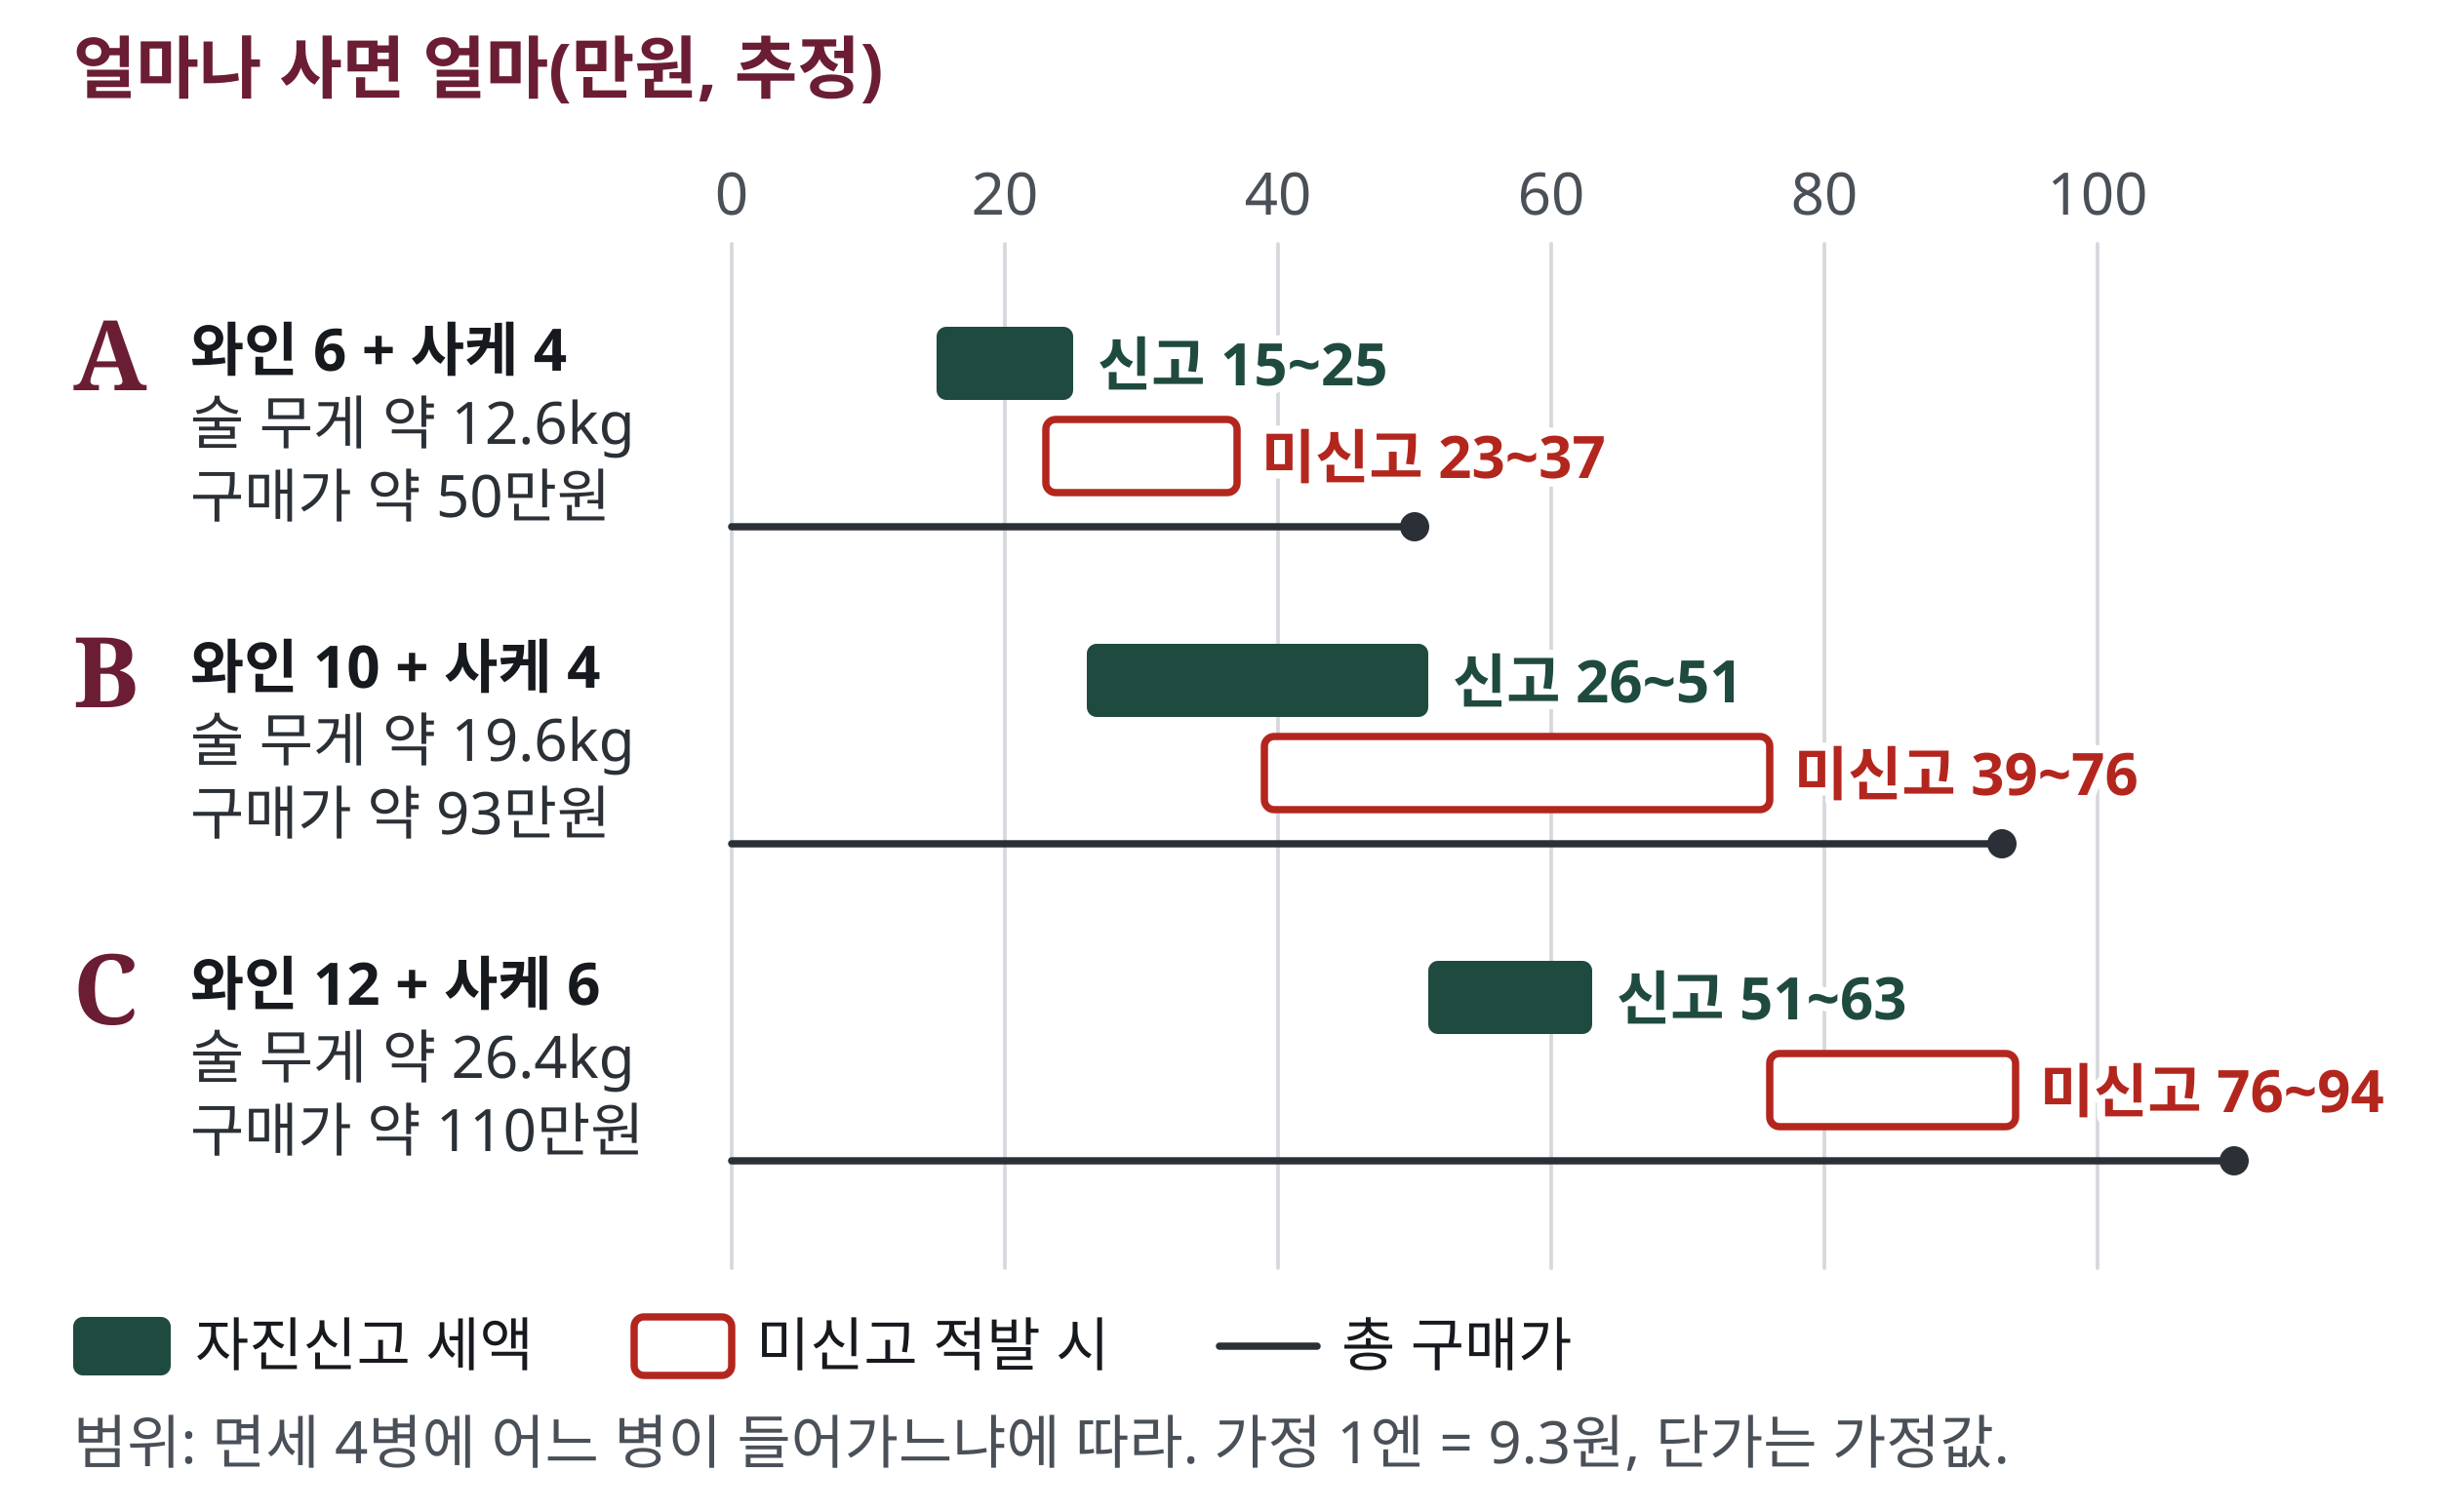
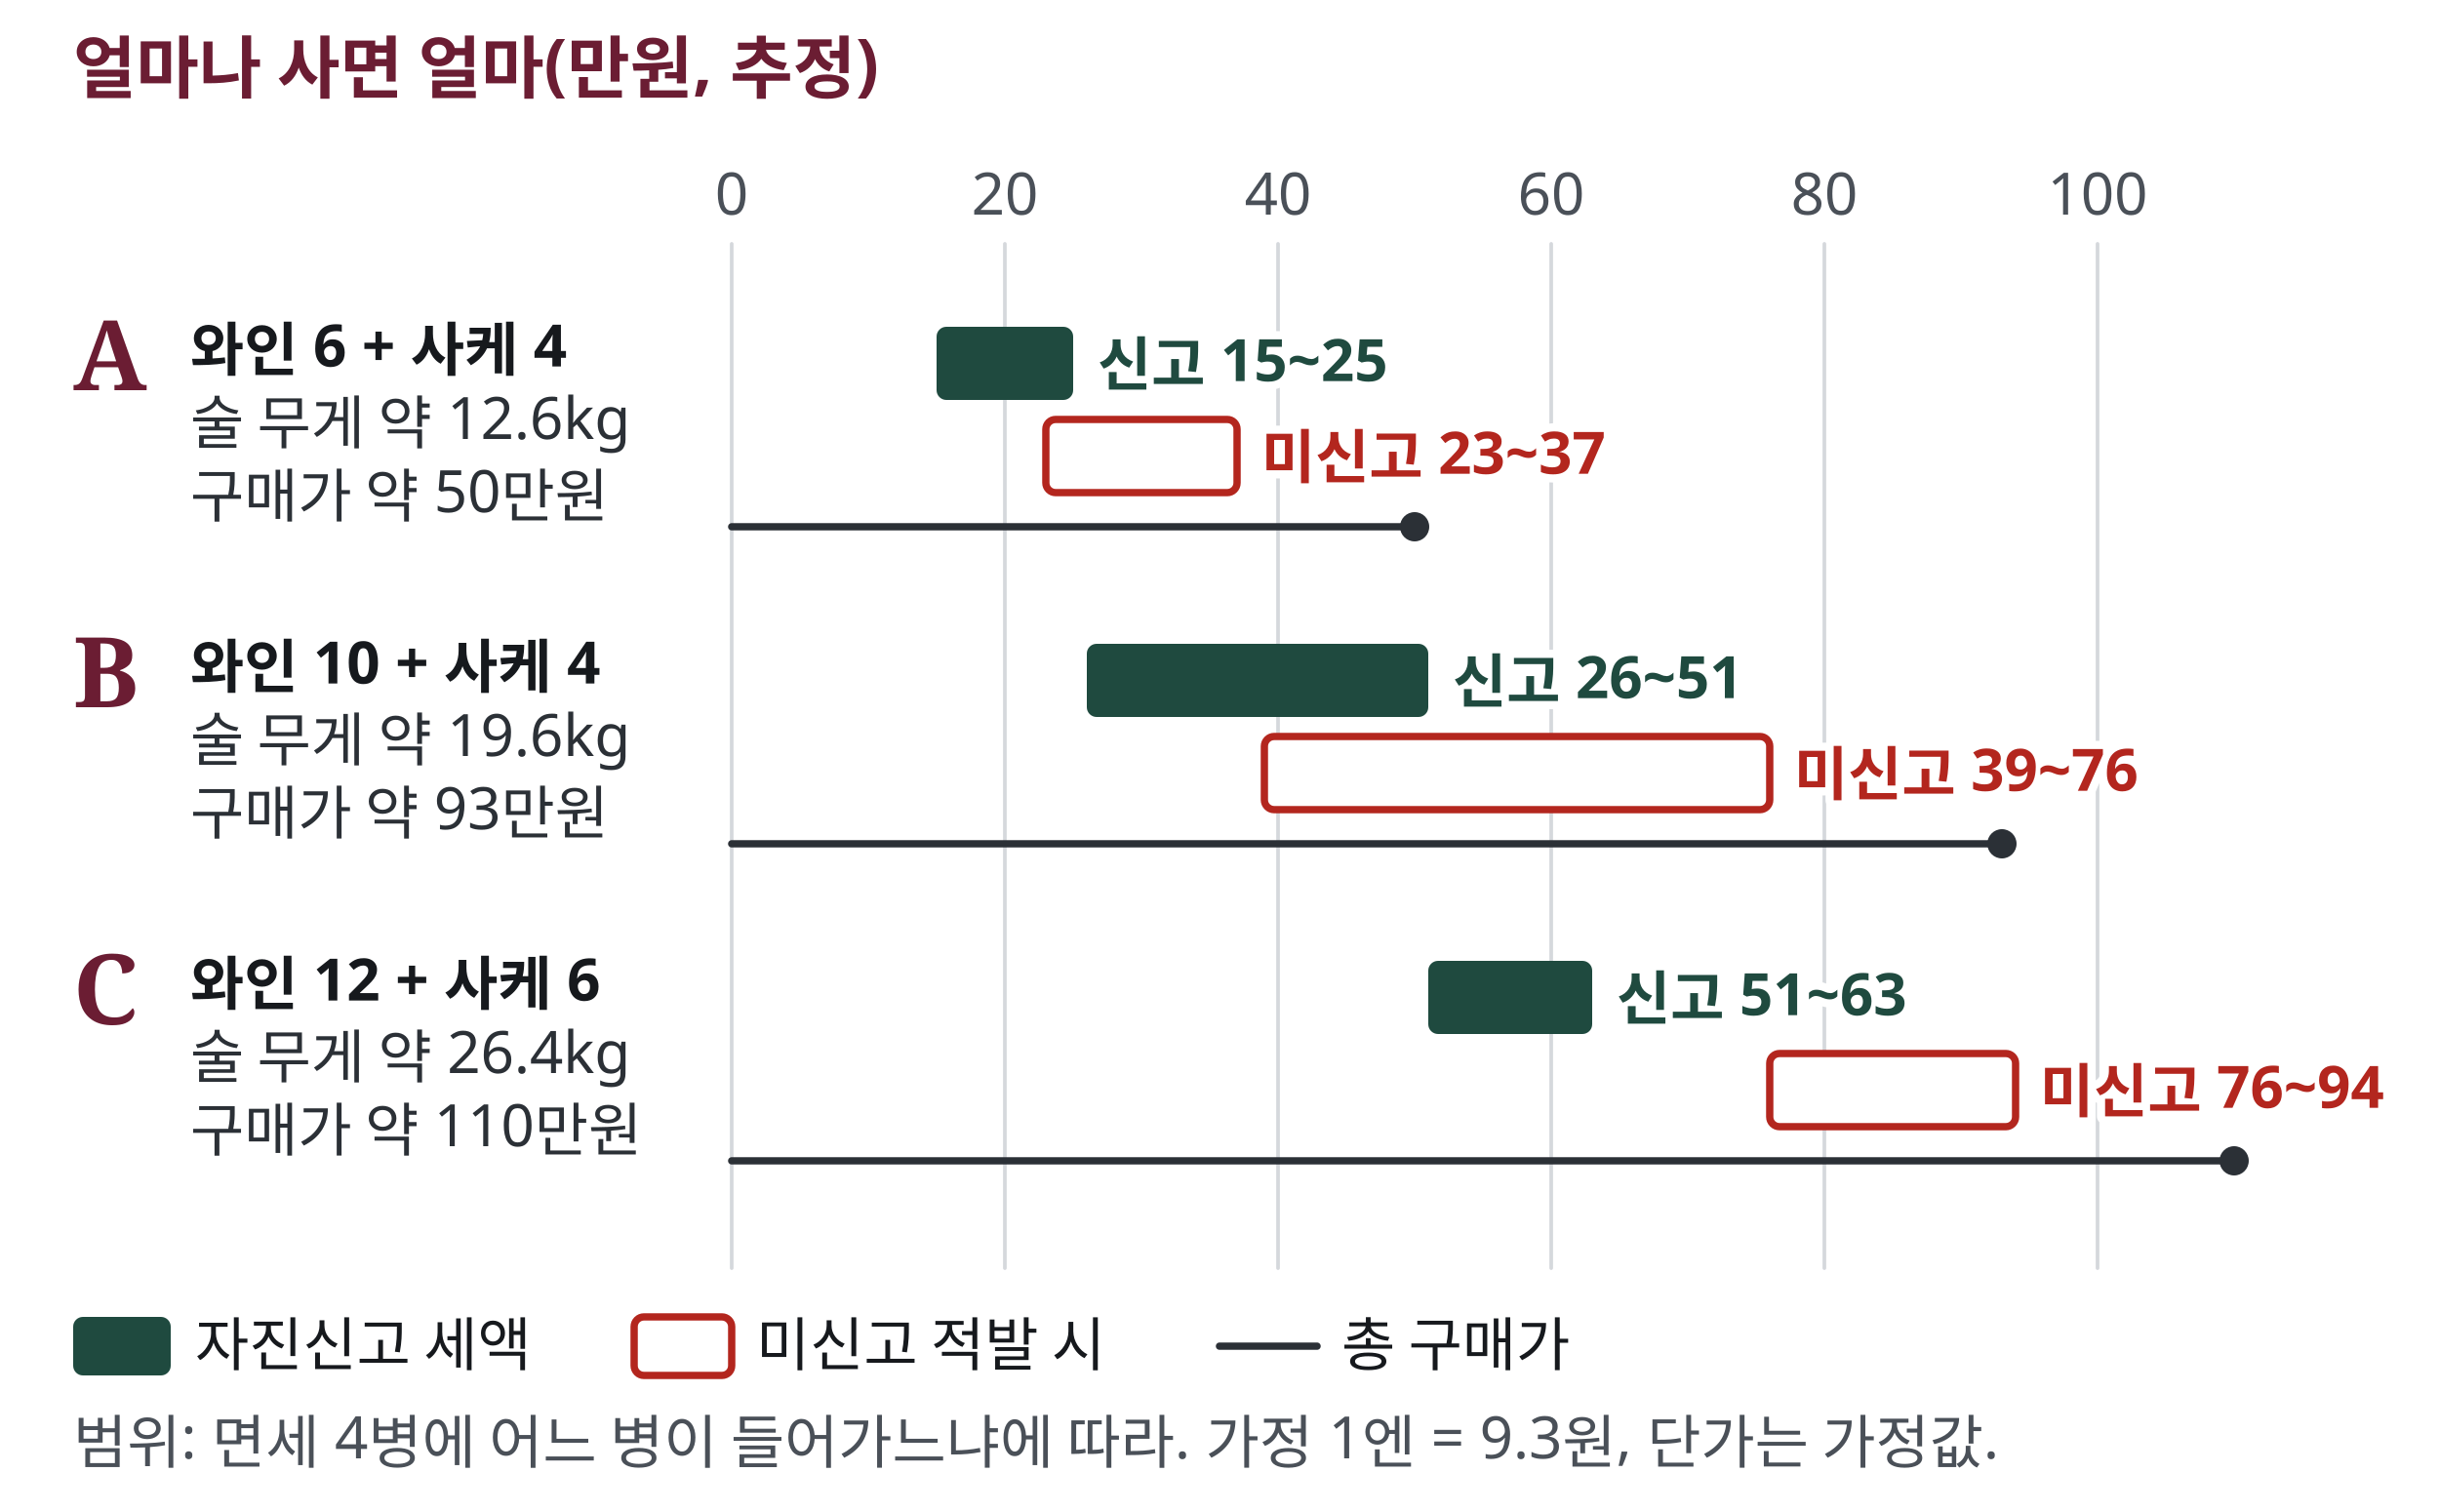
<svg xmlns="http://www.w3.org/2000/svg" viewBox="0 0 1000 620" width="1000" height="620" role="img" aria-labelledby="cts-t cts-d" font-family="'Noto Sans KR','Noto Sans JP',sans-serif" lang="ko">
  <rect width="1000" height="620" fill="#ffffff" />
-   <text x="30" y="38" font-size="28" font-weight="700" fill="#6b1d33">
-     <tspan lang="ja" font-family="'Noto Sans JP','Noto Sans KR',sans-serif">얼마나</tspan>
-     <tspan lang="ja" font-family="'Noto Sans JP','Noto Sans KR',sans-serif">사면</tspan>
-     <tspan lang="ja" font-family="'Noto Sans JP','Noto Sans KR',sans-serif">얼마</tspan>(<tspan lang="ja" font-family="'Noto Sans JP','Noto Sans KR',sans-serif">만원</tspan>, <tspan lang="ja" font-family="'Noto Sans JP','Noto Sans KR',sans-serif">추정</tspan>)</text>
+   <text x="30" y="38" font-size="28" font-weight="700" fill="#6b1d33">얼마나 사면 얼마(만원, 추정)</text>
  <line x1="300" y1="100" x2="300" y2="520" stroke="#d5d8dc" stroke-width="1.5" stroke-linecap="round" />
  <text x="300" y="88" font-size="24" fill="#4a5058" text-anchor="middle">0</text>
  <line x1="412" y1="100" x2="412" y2="520" stroke="#d5d8dc" stroke-width="1.5" stroke-linecap="round" />
  <text x="412" y="88" font-size="24" fill="#4a5058" text-anchor="middle">20</text>
  <line x1="524" y1="100" x2="524" y2="520" stroke="#d5d8dc" stroke-width="1.5" stroke-linecap="round" />
  <text x="524" y="88" font-size="24" fill="#4a5058" text-anchor="middle">40</text>
  <line x1="636" y1="100" x2="636" y2="520" stroke="#d5d8dc" stroke-width="1.5" stroke-linecap="round" />
  <text x="636" y="88" font-size="24" fill="#4a5058" text-anchor="middle">60</text>
  <line x1="748" y1="100" x2="748" y2="520" stroke="#d5d8dc" stroke-width="1.5" stroke-linecap="round" />
  <text x="748" y="88" font-size="24" fill="#4a5058" text-anchor="middle">80</text>
  <line x1="860" y1="100" x2="860" y2="520" stroke="#d5d8dc" stroke-width="1.5" stroke-linecap="round" />
  <text x="860" y="88" font-size="24" fill="#4a5058" text-anchor="middle">100</text>
  <text x="30" y="160" font-size="40" font-weight="700" fill="#6b1d33" font-family="'Noto Serif KR','Noto Serif JP',serif">A</text>
-   <text x="78" y="152" font-size="24" font-weight="700" fill="#16191d">
-     <tspan lang="ja" font-family="'Noto Sans JP','Noto Sans KR',sans-serif">와인</tspan> 6 + <tspan lang="ja" font-family="'Noto Sans JP','Noto Sans KR',sans-serif">사케</tspan> 4</text>
-   <text x="78" y="182" font-size="24" fill="#2b3036">
-     <tspan lang="ja" font-family="'Noto Sans JP','Noto Sans KR',sans-serif">술</tspan>
-     <tspan lang="ja" font-family="'Noto Sans JP','Noto Sans KR',sans-serif">무게</tspan>
-     <tspan lang="ja" font-family="'Noto Sans JP','Noto Sans KR',sans-serif">약</tspan> 12.6kg</text>
-   <text x="78" y="212" font-size="24" fill="#2b3036">
-     <tspan lang="ja" font-family="'Noto Sans JP','Noto Sans KR',sans-serif">구매가</tspan>
-     <tspan lang="ja" font-family="'Noto Sans JP','Noto Sans KR',sans-serif">약</tspan> 50<tspan lang="ja" font-family="'Noto Sans JP','Noto Sans KR',sans-serif">만원</tspan>
-   </text>
+   <text x="78" y="152" font-size="24" font-weight="700" fill="#16191d">와인 6 + 사케 4</text>
+   <text x="78" y="182" font-size="24" fill="#2b3036">술 무게 약 12.6kg</text>
+   <text x="78" y="212" font-size="24" fill="#2b3036">구매가 약 50만원</text>
  <line x1="300" y1="216" x2="580" y2="216" stroke="#2b3036" stroke-width="3" stroke-linecap="round" />
  <circle cx="580" cy="216" r="6" fill="#2b3036" />
  <rect x="384" y="134" width="56" height="30" rx="4" fill="#1f4a3f" />
-   <text x="450" y="158" font-size="24" font-weight="700" fill="#1f4a3f" stroke="#ffffff" stroke-width="6.7" stroke-linejoin="round" paint-order="stroke">
-     <tspan lang="ja" font-family="'Noto Sans JP','Noto Sans KR',sans-serif">신고</tspan> 15~25</text>
+   <text x="450" y="158" font-size="24" font-weight="700" fill="#1f4a3f" stroke="#ffffff" stroke-width="6.7" stroke-linejoin="round" paint-order="stroke">신고 15~25</text>
  <rect x="428.8" y="172" width="78.4" height="30" rx="4" fill="#ffffff" stroke="#b3261e" stroke-width="3" />
-   <text x="517.2" y="196" font-size="24" font-weight="700" fill="#b3261e" stroke="#ffffff" stroke-width="6.7" stroke-linejoin="round" paint-order="stroke">
-     <tspan lang="ja" font-family="'Noto Sans JP','Noto Sans KR',sans-serif">미신고</tspan> 23~37</text>
+   <text x="517.2" y="196" font-size="24" font-weight="700" fill="#b3261e" stroke="#ffffff" stroke-width="6.7" stroke-linejoin="round" paint-order="stroke">미신고 23~37</text>
  <text x="30" y="290" font-size="40" font-weight="700" fill="#6b1d33" font-family="'Noto Serif KR','Noto Serif JP',serif">B</text>
-   <text x="78" y="282" font-size="24" font-weight="700" fill="#16191d">
-     <tspan lang="ja" font-family="'Noto Sans JP','Noto Sans KR',sans-serif">와인</tspan> 10 + <tspan lang="ja" font-family="'Noto Sans JP','Noto Sans KR',sans-serif">사케</tspan> 4</text>
-   <text x="78" y="312" font-size="24" fill="#2b3036">
-     <tspan lang="ja" font-family="'Noto Sans JP','Noto Sans KR',sans-serif">술</tspan>
-     <tspan lang="ja" font-family="'Noto Sans JP','Noto Sans KR',sans-serif">무게</tspan>
-     <tspan lang="ja" font-family="'Noto Sans JP','Noto Sans KR',sans-serif">약</tspan> 19.6kg</text>
-   <text x="78" y="342" font-size="24" fill="#2b3036">
-     <tspan lang="ja" font-family="'Noto Sans JP','Noto Sans KR',sans-serif">구매가</tspan>
-     <tspan lang="ja" font-family="'Noto Sans JP','Noto Sans KR',sans-serif">약</tspan> 93<tspan lang="ja" font-family="'Noto Sans JP','Noto Sans KR',sans-serif">만원</tspan>
-   </text>
+   <text x="78" y="282" font-size="24" font-weight="700" fill="#16191d">와인 10 + 사케 4</text>
+   <text x="78" y="312" font-size="24" fill="#2b3036">술 무게 약 19.6kg</text>
+   <text x="78" y="342" font-size="24" fill="#2b3036">구매가 약 93만원</text>
  <line x1="300" y1="346" x2="820.8" y2="346" stroke="#2b3036" stroke-width="3" stroke-linecap="round" />
  <circle cx="820.8" cy="346" r="6" fill="#2b3036" />
  <rect x="445.6" y="264" width="140" height="30" rx="4" fill="#1f4a3f" />
-   <text x="595.6" y="288" font-size="24" font-weight="700" fill="#1f4a3f" stroke="#ffffff" stroke-width="6.7" stroke-linejoin="round" paint-order="stroke">
-     <tspan lang="ja" font-family="'Noto Sans JP','Noto Sans KR',sans-serif">신고</tspan> 26~51</text>
+   <text x="595.6" y="288" font-size="24" font-weight="700" fill="#1f4a3f" stroke="#ffffff" stroke-width="6.7" stroke-linejoin="round" paint-order="stroke">신고 26~51</text>
  <rect x="518.4" y="302" width="207.2" height="30" rx="4" fill="#ffffff" stroke="#b3261e" stroke-width="3" />
-   <text x="735.6" y="326" font-size="24" font-weight="700" fill="#b3261e" stroke="#ffffff" stroke-width="6.7" stroke-linejoin="round" paint-order="stroke">
-     <tspan lang="ja" font-family="'Noto Sans JP','Noto Sans KR',sans-serif">미신고</tspan> 39~76</text>
+   <text x="735.6" y="326" font-size="24" font-weight="700" fill="#b3261e" stroke="#ffffff" stroke-width="6.7" stroke-linejoin="round" paint-order="stroke">미신고 39~76</text>
  <text x="30" y="420" font-size="40" font-weight="700" fill="#6b1d33" font-family="'Noto Serif KR','Noto Serif JP',serif">C</text>
-   <text x="78" y="412" font-size="24" font-weight="700" fill="#16191d">
-     <tspan lang="ja" font-family="'Noto Sans JP','Noto Sans KR',sans-serif">와인</tspan> 12 + <tspan lang="ja" font-family="'Noto Sans JP','Noto Sans KR',sans-serif">사케</tspan> 6</text>
-   <text x="78" y="442" font-size="24" fill="#2b3036">
-     <tspan lang="ja" font-family="'Noto Sans JP','Noto Sans KR',sans-serif">술</tspan>
-     <tspan lang="ja" font-family="'Noto Sans JP','Noto Sans KR',sans-serif">무게</tspan>
-     <tspan lang="ja" font-family="'Noto Sans JP','Noto Sans KR',sans-serif">약</tspan> 26.4kg</text>
-   <text x="78" y="472" font-size="24" fill="#2b3036">
-     <tspan lang="ja" font-family="'Noto Sans JP','Noto Sans KR',sans-serif">구매가</tspan>
-     <tspan lang="ja" font-family="'Noto Sans JP','Noto Sans KR',sans-serif">약</tspan> 110<tspan lang="ja" font-family="'Noto Sans JP','Noto Sans KR',sans-serif">만원</tspan>
-   </text>
+   <text x="78" y="412" font-size="24" font-weight="700" fill="#16191d">와인 12 + 사케 6</text>
+   <text x="78" y="442" font-size="24" fill="#2b3036">술 무게 약 26.4kg</text>
+   <text x="78" y="472" font-size="24" fill="#2b3036">구매가 약 110만원</text>
  <line x1="300" y1="476" x2="916" y2="476" stroke="#2b3036" stroke-width="3" stroke-linecap="round" />
  <circle cx="916" cy="476" r="6" fill="#2b3036" />
  <rect x="585.6" y="394" width="67.2" height="30" rx="4" fill="#1f4a3f" />
-   <text x="662.8" y="418" font-size="24" font-weight="700" fill="#1f4a3f" stroke="#ffffff" stroke-width="6.7" stroke-linejoin="round" paint-order="stroke">
-     <tspan lang="ja" font-family="'Noto Sans JP','Noto Sans KR',sans-serif">신고</tspan> 51~63</text>
+   <text x="662.8" y="418" font-size="24" font-weight="700" fill="#1f4a3f" stroke="#ffffff" stroke-width="6.7" stroke-linejoin="round" paint-order="stroke">신고 51~63</text>
  <rect x="725.6" y="432" width="100.8" height="30" rx="4" fill="#ffffff" stroke="#b3261e" stroke-width="3" />
-   <text x="836.4" y="456" font-size="24" font-weight="700" fill="#b3261e" stroke="#ffffff" stroke-width="6.7" stroke-linejoin="round" paint-order="stroke">
-     <tspan lang="ja" font-family="'Noto Sans JP','Noto Sans KR',sans-serif">미신고</tspan> 76~94</text>
+   <text x="836.4" y="456" font-size="24" font-weight="700" fill="#b3261e" stroke="#ffffff" stroke-width="6.7" stroke-linejoin="round" paint-order="stroke">미신고 76~94</text>
  <rect x="30" y="540" width="40" height="24" rx="4" fill="#1f4a3f" />
-   <text x="80" y="560" font-size="24" fill="#16191d">
-     <tspan lang="ja" font-family="'Noto Sans JP','Noto Sans KR',sans-serif">자진신고</tspan>
-     <tspan lang="ja" font-family="'Noto Sans JP','Noto Sans KR',sans-serif">세액</tspan>
-   </text>
+   <text x="80" y="560" font-size="24" fill="#16191d">자진신고 세액</text>
  <rect x="260" y="540" width="40" height="24" rx="4" fill="#ffffff" stroke="#b3261e" stroke-width="3" />
-   <text x="310" y="560" font-size="24" fill="#16191d">
-     <tspan lang="ja" font-family="'Noto Sans JP','Noto Sans KR',sans-serif">미신고</tspan>
-     <tspan lang="ja" font-family="'Noto Sans JP','Noto Sans KR',sans-serif">적발</tspan>
-     <tspan lang="ja" font-family="'Noto Sans JP','Noto Sans KR',sans-serif">시</tspan>
-   </text>
+   <text x="310" y="560" font-size="24" fill="#16191d">미신고 적발 시</text>
  <line x1="500" y1="552" x2="540" y2="552" stroke="#2b3036" stroke-width="3" stroke-linecap="round" />
-   <text x="550" y="560" font-size="24" fill="#16191d">
-     <tspan lang="ja" font-family="'Noto Sans JP','Noto Sans KR',sans-serif">총</tspan>
-     <tspan lang="ja" font-family="'Noto Sans JP','Noto Sans KR',sans-serif">구매가</tspan>
-   </text>
-   <text x="30" y="600" font-size="24" fill="#4a5058">
-     <tspan lang="ja" font-family="'Noto Sans JP','Noto Sans KR',sans-serif">범위</tspan>: <tspan lang="ja" font-family="'Noto Sans JP','Noto Sans KR',sans-serif">면세</tspan> 4<tspan lang="ja" font-family="'Noto Sans JP','Noto Sans KR',sans-serif">병에</tspan>
-     <tspan lang="ja" font-family="'Noto Sans JP','Noto Sans KR',sans-serif">어느</tspan>
-     <tspan lang="ja" font-family="'Noto Sans JP','Noto Sans KR',sans-serif">병이</tspan>
-     <tspan lang="ja" font-family="'Noto Sans JP','Noto Sans KR',sans-serif">들어가느냐에</tspan>
-     <tspan lang="ja" font-family="'Noto Sans JP','Noto Sans KR',sans-serif">따라</tspan>. <tspan lang="ja" font-family="'Noto Sans JP','Noto Sans KR',sans-serif">가정</tspan> 1<tspan lang="ja" font-family="'Noto Sans JP','Noto Sans KR',sans-serif">엔</tspan> = 9.3<tspan lang="ja" font-family="'Noto Sans JP','Noto Sans KR',sans-serif">원</tspan>, <tspan lang="ja" font-family="'Noto Sans JP','Noto Sans KR',sans-serif">단가는</tspan>
-     <tspan lang="ja" font-family="'Noto Sans JP','Noto Sans KR',sans-serif">가정값</tspan>.</text>
+   <text x="550" y="560" font-size="24" fill="#16191d">총 구매가</text>
+   <text x="30" y="600" font-size="24" fill="#4a5058">범위: 면세 4병에 어느 병이 들어가느냐에 따라. 가정 1엔 = 9.3원, 단가는 가정값.</text>
</svg>
